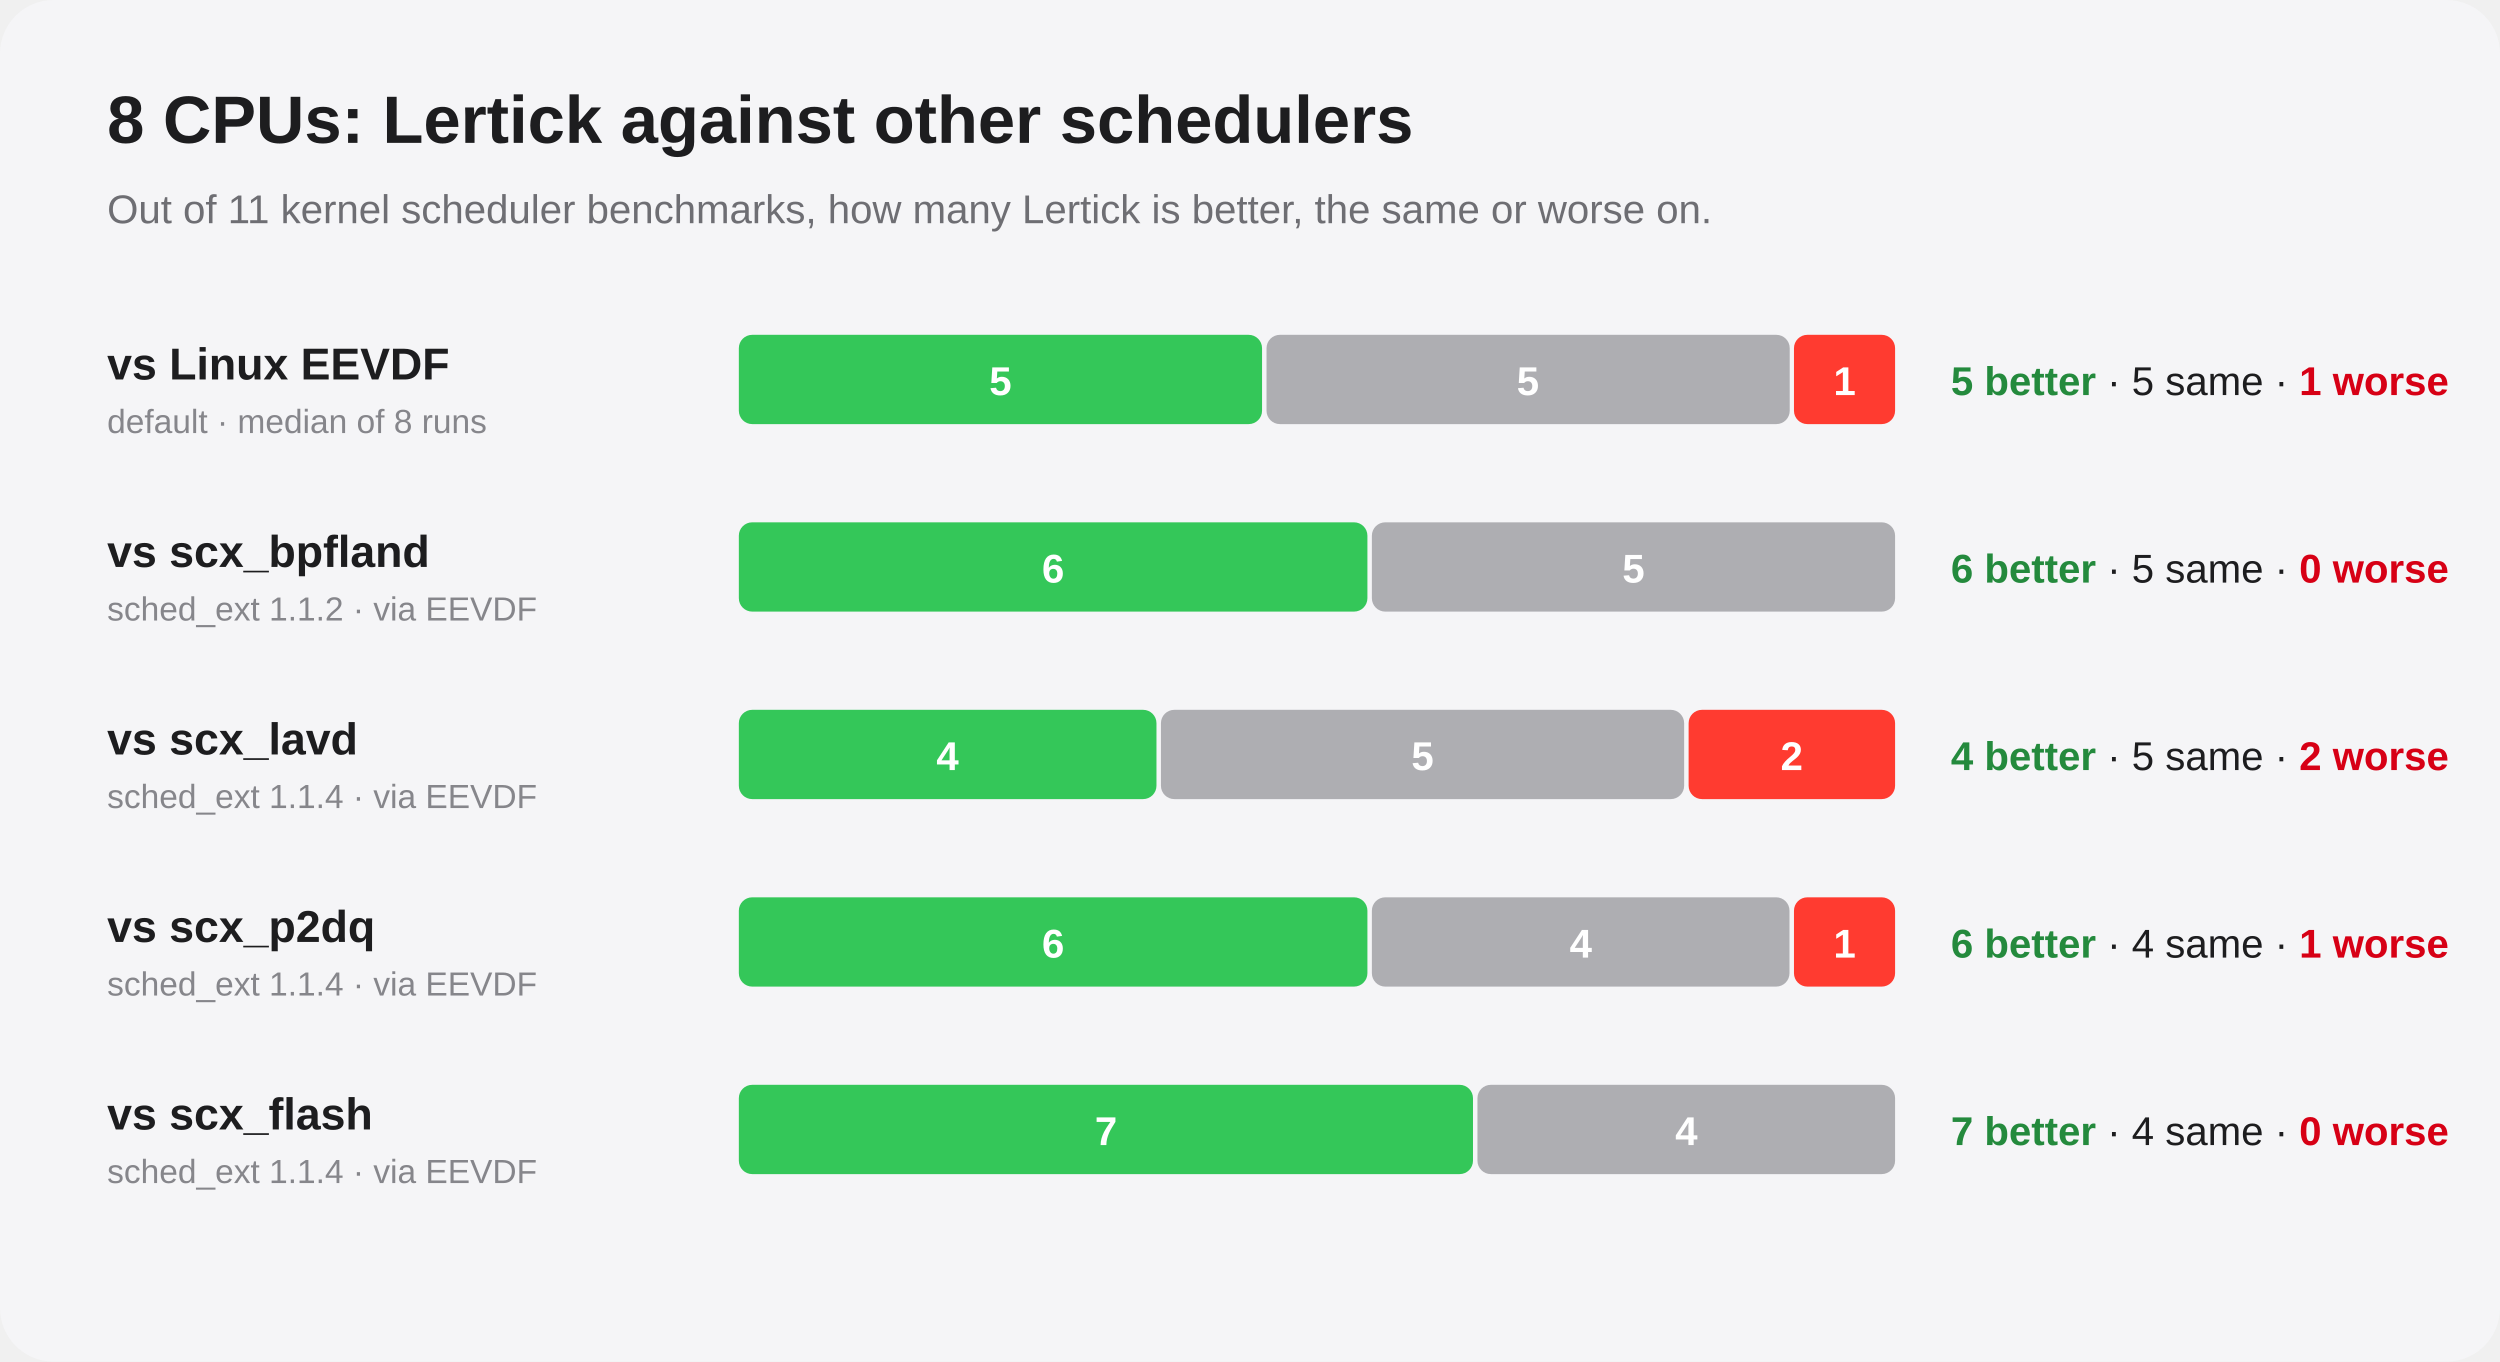
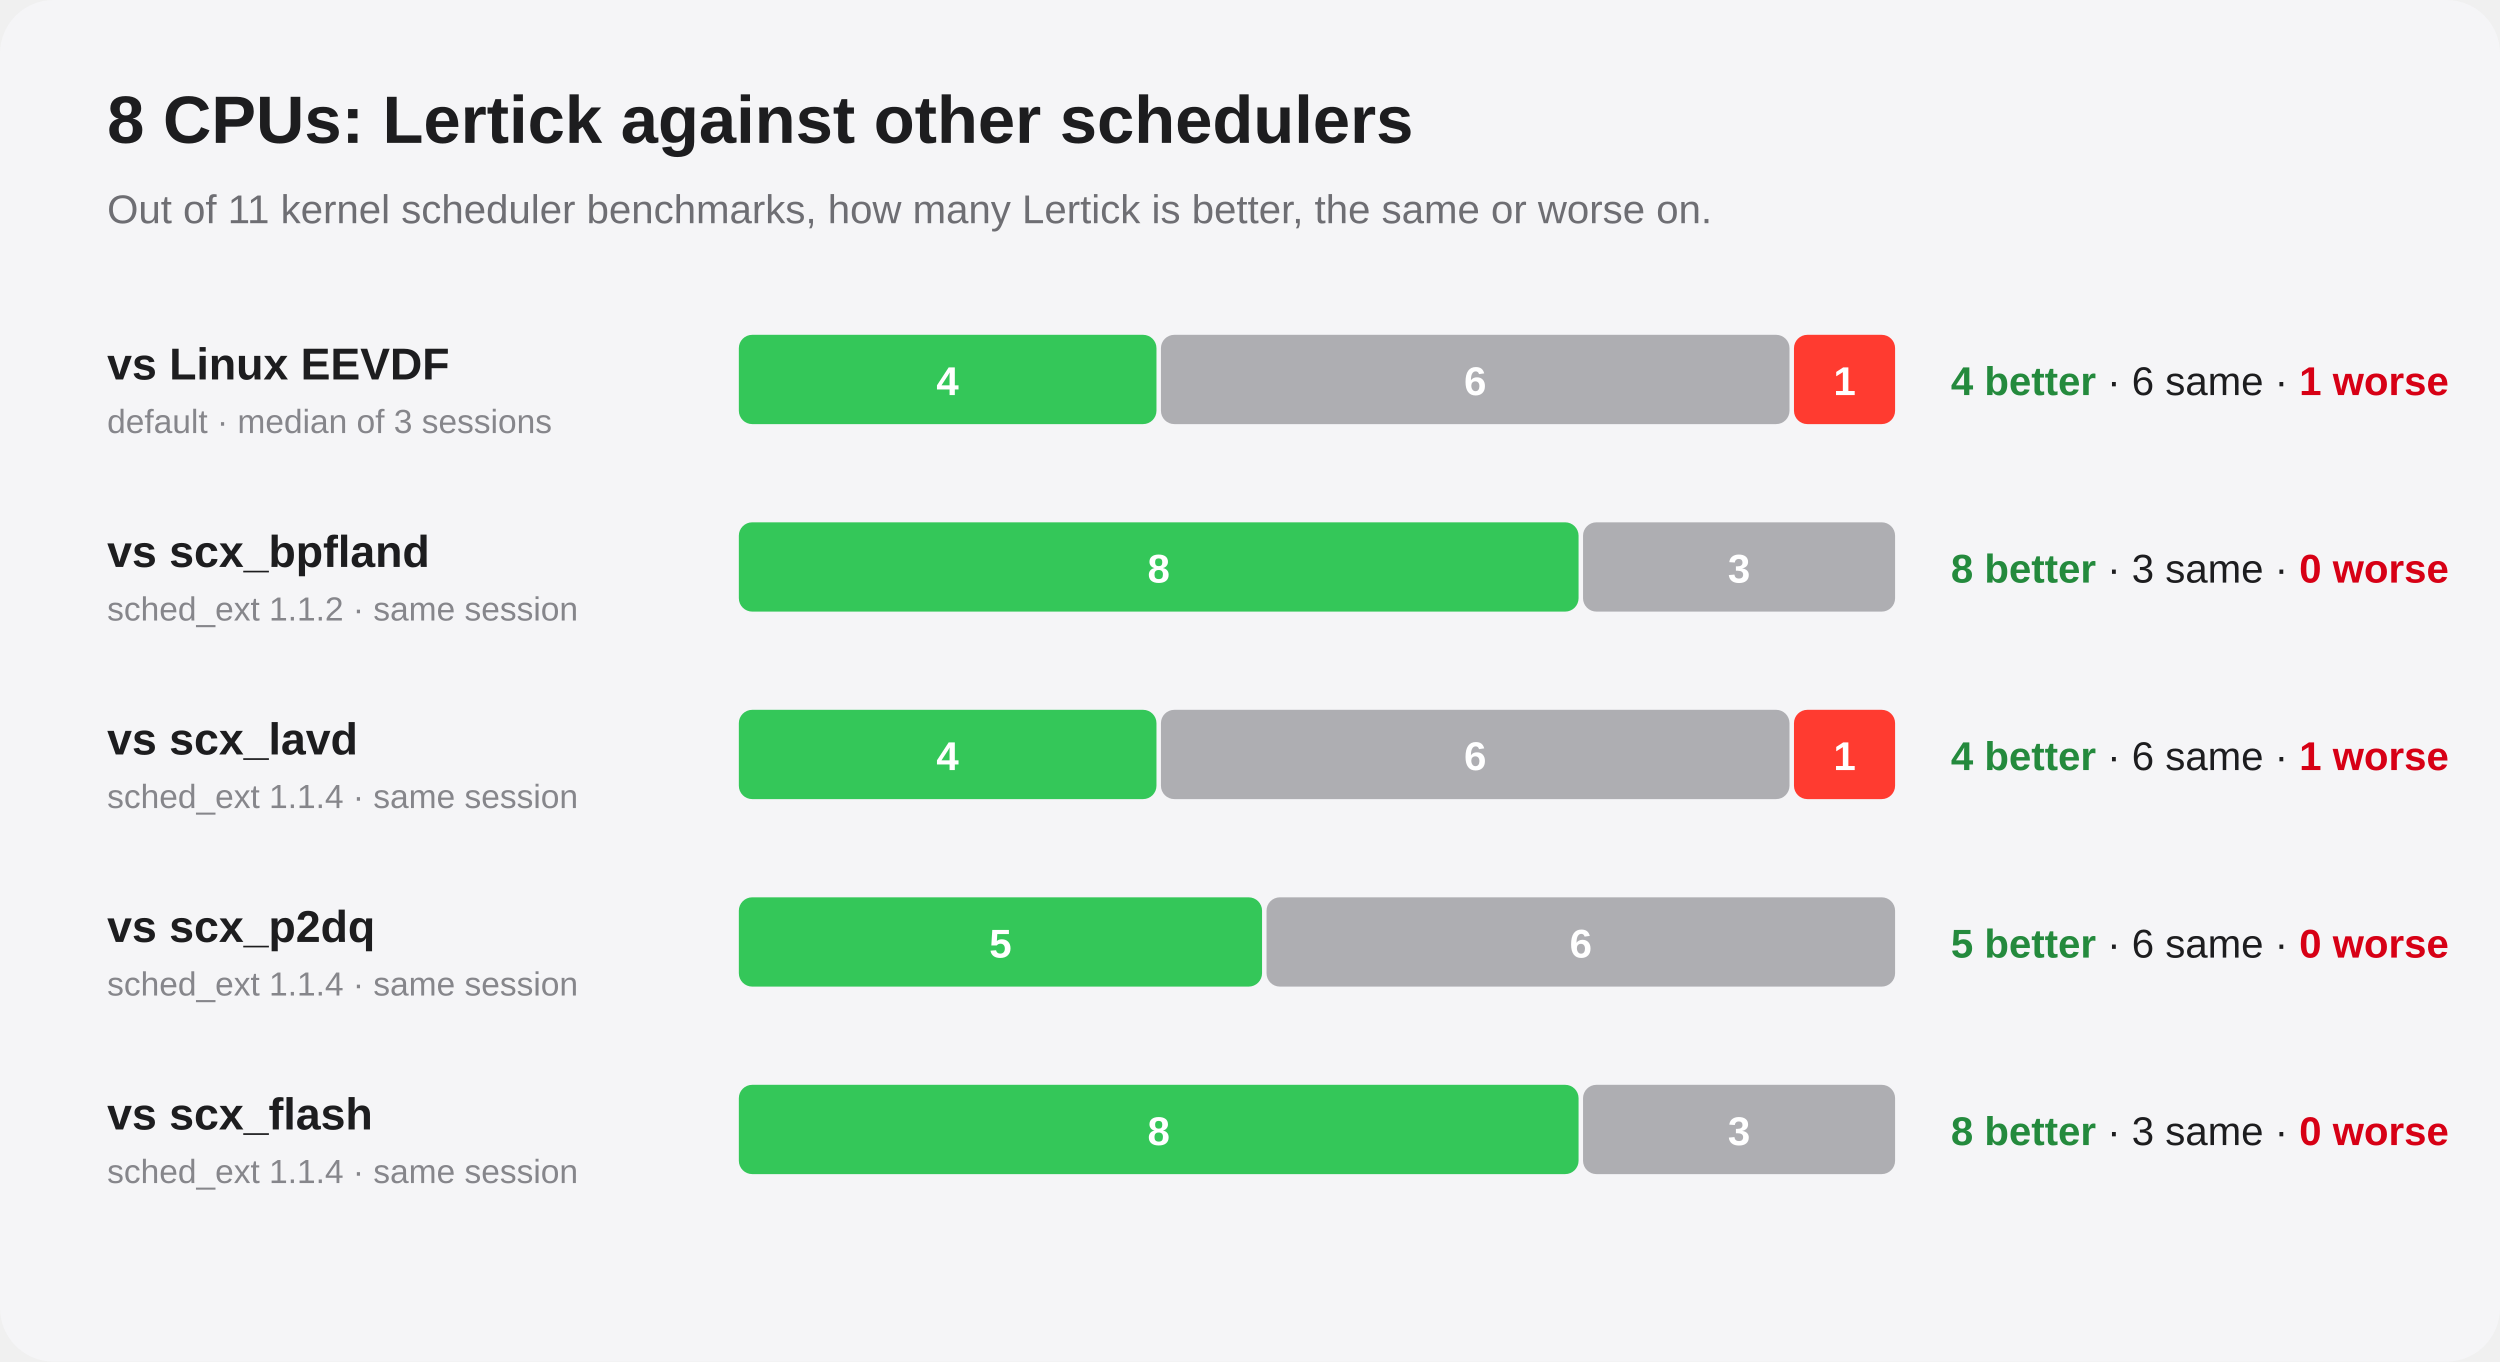
<svg xmlns="http://www.w3.org/2000/svg" width="1120" height="610" viewBox="0 0 1120 610" role="img" aria-labelledby="t d">
  <rect width="1120" height="610" rx="24" fill="#f5f5f7" />
  <text x="48" y="64" font-family="-apple-system,BlinkMacSystemFont,SF Pro Display,Segoe UI,Arial,sans-serif" font-size="30" font-weight="700" fill="#1d1d1f">8 CPUs: Lertick against other schedulers</text>
  <text x="48" y="100" font-family="-apple-system,BlinkMacSystemFont,SF Pro Display,Segoe UI,Arial,sans-serif" font-size="18" fill="#6e6e73">Out of 11 kernel scheduler benchmarks, how many Lertick is better, the same or worse on.</text>
  <text x="48" y="170" font-family="-apple-system,BlinkMacSystemFont,SF Pro Display,Segoe UI,Arial,sans-serif" font-size="20" font-weight="600" fill="#1d1d1f">vs Linux EEVDF</text>
-   <text x="48" y="194" font-family="-apple-system,BlinkMacSystemFont,SF Pro Display,Segoe UI,Arial,sans-serif" font-size="15" fill="#86868b">default · median of 8 runs</text>
-   <rect x="331.0" y="150" width="234.4" height="40" rx="6" fill="#34c759" />
-   <text x="448.2" y="177" text-anchor="middle" font-family="-apple-system,BlinkMacSystemFont,SF Pro Display,Segoe UI,Arial,sans-serif" font-size="18" font-weight="700" fill="#ffffff">5</text>
-   <rect x="567.4" y="150" width="234.4" height="40" rx="6" fill="#aeaeb2" />
-   <text x="684.5" y="177" text-anchor="middle" font-family="-apple-system,BlinkMacSystemFont,SF Pro Display,Segoe UI,Arial,sans-serif" font-size="18" font-weight="700" fill="#ffffff">5</text>
+   <text x="48" y="194" font-family="-apple-system,BlinkMacSystemFont,SF Pro Display,Segoe UI,Arial,sans-serif" font-size="15" fill="#86868b">default · median of 3 sessions</text>
+   <rect x="331.0" y="150" width="187.1" height="40" rx="6" fill="#34c759" />
+   <text x="424.5" y="177" text-anchor="middle" font-family="-apple-system,BlinkMacSystemFont,SF Pro Display,Segoe UI,Arial,sans-serif" font-size="18" font-weight="700" fill="#ffffff">4</text>
+   <rect x="520.1" y="150" width="281.6" height="40" rx="6" fill="#aeaeb2" />
+   <text x="660.9" y="177" text-anchor="middle" font-family="-apple-system,BlinkMacSystemFont,SF Pro Display,Segoe UI,Arial,sans-serif" font-size="18" font-weight="700" fill="#ffffff">6</text>
  <rect x="803.7" y="150" width="45.3" height="40" rx="6" fill="#ff3b30" />
  <text x="826.4" y="177" text-anchor="middle" font-family="-apple-system,BlinkMacSystemFont,SF Pro Display,Segoe UI,Arial,sans-serif" font-size="18" font-weight="700" fill="#ffffff">1</text>
  <text x="874" y="177" font-family="-apple-system,BlinkMacSystemFont,SF Pro Display,Segoe UI,Arial,sans-serif" font-size="18" fill="#1d1d1f">
-     <tspan fill="#248a3d" font-weight="700">5 better</tspan> · 5 same · <tspan fill="#d70015" font-weight="700">1 worse</tspan>
+     <tspan fill="#248a3d" font-weight="700">4 better</tspan> · 6 same · <tspan fill="#d70015" font-weight="700">1 worse</tspan>
  </text>
  <text x="48" y="254" font-family="-apple-system,BlinkMacSystemFont,SF Pro Display,Segoe UI,Arial,sans-serif" font-size="20" font-weight="600" fill="#1d1d1f">vs scx_bpfland</text>
-   <text x="48" y="278" font-family="-apple-system,BlinkMacSystemFont,SF Pro Display,Segoe UI,Arial,sans-serif" font-size="15" fill="#86868b">sched_ext 1.1.2 · via EEVDF</text>
-   <rect x="331.0" y="234" width="281.6" height="40" rx="6" fill="#34c759" />
-   <text x="471.8" y="261" text-anchor="middle" font-family="-apple-system,BlinkMacSystemFont,SF Pro Display,Segoe UI,Arial,sans-serif" font-size="18" font-weight="700" fill="#ffffff">6</text>
-   <rect x="614.6" y="234" width="234.4" height="40" rx="6" fill="#aeaeb2" />
-   <text x="731.8" y="261" text-anchor="middle" font-family="-apple-system,BlinkMacSystemFont,SF Pro Display,Segoe UI,Arial,sans-serif" font-size="18" font-weight="700" fill="#ffffff">5</text>
+   <text x="48" y="278" font-family="-apple-system,BlinkMacSystemFont,SF Pro Display,Segoe UI,Arial,sans-serif" font-size="15" fill="#86868b">sched_ext 1.1.2 · same session</text>
+   <rect x="331.0" y="234" width="376.2" height="40" rx="6" fill="#34c759" />
+   <text x="519.1" y="261" text-anchor="middle" font-family="-apple-system,BlinkMacSystemFont,SF Pro Display,Segoe UI,Arial,sans-serif" font-size="18" font-weight="700" fill="#ffffff">8</text>
+   <rect x="709.2" y="234" width="139.8" height="40" rx="6" fill="#aeaeb2" />
+   <text x="779.1" y="261" text-anchor="middle" font-family="-apple-system,BlinkMacSystemFont,SF Pro Display,Segoe UI,Arial,sans-serif" font-size="18" font-weight="700" fill="#ffffff">3</text>
  <text x="874" y="261" font-family="-apple-system,BlinkMacSystemFont,SF Pro Display,Segoe UI,Arial,sans-serif" font-size="18" fill="#1d1d1f">
-     <tspan fill="#248a3d" font-weight="700">6 better</tspan> · 5 same · <tspan fill="#d70015" font-weight="700">0 worse</tspan>
+     <tspan fill="#248a3d" font-weight="700">8 better</tspan> · 3 same · <tspan fill="#d70015" font-weight="700">0 worse</tspan>
  </text>
  <text x="48" y="338" font-family="-apple-system,BlinkMacSystemFont,SF Pro Display,Segoe UI,Arial,sans-serif" font-size="20" font-weight="600" fill="#1d1d1f">vs scx_lavd</text>
-   <text x="48" y="362" font-family="-apple-system,BlinkMacSystemFont,SF Pro Display,Segoe UI,Arial,sans-serif" font-size="15" fill="#86868b">sched_ext 1.1.4 · via EEVDF</text>
+   <text x="48" y="362" font-family="-apple-system,BlinkMacSystemFont,SF Pro Display,Segoe UI,Arial,sans-serif" font-size="15" fill="#86868b">sched_ext 1.1.4 · same session</text>
  <rect x="331.0" y="318" width="187.1" height="40" rx="6" fill="#34c759" />
  <text x="424.5" y="345" text-anchor="middle" font-family="-apple-system,BlinkMacSystemFont,SF Pro Display,Segoe UI,Arial,sans-serif" font-size="18" font-weight="700" fill="#ffffff">4</text>
-   <rect x="520.1" y="318" width="234.4" height="40" rx="6" fill="#aeaeb2" />
-   <text x="637.3" y="345" text-anchor="middle" font-family="-apple-system,BlinkMacSystemFont,SF Pro Display,Segoe UI,Arial,sans-serif" font-size="18" font-weight="700" fill="#ffffff">5</text>
-   <rect x="756.5" y="318" width="92.5" height="40" rx="6" fill="#ff3b30" />
-   <text x="802.7" y="345" text-anchor="middle" font-family="-apple-system,BlinkMacSystemFont,SF Pro Display,Segoe UI,Arial,sans-serif" font-size="18" font-weight="700" fill="#ffffff">2</text>
+   <rect x="520.1" y="318" width="281.6" height="40" rx="6" fill="#aeaeb2" />
+   <text x="660.9" y="345" text-anchor="middle" font-family="-apple-system,BlinkMacSystemFont,SF Pro Display,Segoe UI,Arial,sans-serif" font-size="18" font-weight="700" fill="#ffffff">6</text>
+   <rect x="803.7" y="318" width="45.3" height="40" rx="6" fill="#ff3b30" />
+   <text x="826.4" y="345" text-anchor="middle" font-family="-apple-system,BlinkMacSystemFont,SF Pro Display,Segoe UI,Arial,sans-serif" font-size="18" font-weight="700" fill="#ffffff">1</text>
  <text x="874" y="345" font-family="-apple-system,BlinkMacSystemFont,SF Pro Display,Segoe UI,Arial,sans-serif" font-size="18" fill="#1d1d1f">
-     <tspan fill="#248a3d" font-weight="700">4 better</tspan> · 5 same · <tspan fill="#d70015" font-weight="700">2 worse</tspan>
+     <tspan fill="#248a3d" font-weight="700">4 better</tspan> · 6 same · <tspan fill="#d70015" font-weight="700">1 worse</tspan>
  </text>
  <text x="48" y="422" font-family="-apple-system,BlinkMacSystemFont,SF Pro Display,Segoe UI,Arial,sans-serif" font-size="20" font-weight="600" fill="#1d1d1f">vs scx_p2dq</text>
-   <text x="48" y="446" font-family="-apple-system,BlinkMacSystemFont,SF Pro Display,Segoe UI,Arial,sans-serif" font-size="15" fill="#86868b">sched_ext 1.1.4 · via EEVDF</text>
-   <rect x="331.0" y="402" width="281.6" height="40" rx="6" fill="#34c759" />
-   <text x="471.8" y="429" text-anchor="middle" font-family="-apple-system,BlinkMacSystemFont,SF Pro Display,Segoe UI,Arial,sans-serif" font-size="18" font-weight="700" fill="#ffffff">6</text>
-   <rect x="614.6" y="402" width="187.1" height="40" rx="6" fill="#aeaeb2" />
-   <text x="708.2" y="429" text-anchor="middle" font-family="-apple-system,BlinkMacSystemFont,SF Pro Display,Segoe UI,Arial,sans-serif" font-size="18" font-weight="700" fill="#ffffff">4</text>
-   <rect x="803.7" y="402" width="45.3" height="40" rx="6" fill="#ff3b30" />
-   <text x="826.4" y="429" text-anchor="middle" font-family="-apple-system,BlinkMacSystemFont,SF Pro Display,Segoe UI,Arial,sans-serif" font-size="18" font-weight="700" fill="#ffffff">1</text>
+   <text x="48" y="446" font-family="-apple-system,BlinkMacSystemFont,SF Pro Display,Segoe UI,Arial,sans-serif" font-size="15" fill="#86868b">sched_ext 1.1.4 · same session</text>
+   <rect x="331.0" y="402" width="234.4" height="40" rx="6" fill="#34c759" />
+   <text x="448.2" y="429" text-anchor="middle" font-family="-apple-system,BlinkMacSystemFont,SF Pro Display,Segoe UI,Arial,sans-serif" font-size="18" font-weight="700" fill="#ffffff">5</text>
+   <rect x="567.4" y="402" width="281.6" height="40" rx="6" fill="#aeaeb2" />
+   <text x="708.2" y="429" text-anchor="middle" font-family="-apple-system,BlinkMacSystemFont,SF Pro Display,Segoe UI,Arial,sans-serif" font-size="18" font-weight="700" fill="#ffffff">6</text>
  <text x="874" y="429" font-family="-apple-system,BlinkMacSystemFont,SF Pro Display,Segoe UI,Arial,sans-serif" font-size="18" fill="#1d1d1f">
-     <tspan fill="#248a3d" font-weight="700">6 better</tspan> · 4 same · <tspan fill="#d70015" font-weight="700">1 worse</tspan>
+     <tspan fill="#248a3d" font-weight="700">5 better</tspan> · 6 same · <tspan fill="#d70015" font-weight="700">0 worse</tspan>
  </text>
  <text x="48" y="506" font-family="-apple-system,BlinkMacSystemFont,SF Pro Display,Segoe UI,Arial,sans-serif" font-size="20" font-weight="600" fill="#1d1d1f">vs scx_flash</text>
-   <text x="48" y="530" font-family="-apple-system,BlinkMacSystemFont,SF Pro Display,Segoe UI,Arial,sans-serif" font-size="15" fill="#86868b">sched_ext 1.1.4 · via EEVDF</text>
-   <rect x="331.0" y="486" width="328.9" height="40" rx="6" fill="#34c759" />
-   <text x="495.5" y="513" text-anchor="middle" font-family="-apple-system,BlinkMacSystemFont,SF Pro Display,Segoe UI,Arial,sans-serif" font-size="18" font-weight="700" fill="#ffffff">7</text>
-   <rect x="661.9" y="486" width="187.1" height="40" rx="6" fill="#aeaeb2" />
-   <text x="755.5" y="513" text-anchor="middle" font-family="-apple-system,BlinkMacSystemFont,SF Pro Display,Segoe UI,Arial,sans-serif" font-size="18" font-weight="700" fill="#ffffff">4</text>
+   <text x="48" y="530" font-family="-apple-system,BlinkMacSystemFont,SF Pro Display,Segoe UI,Arial,sans-serif" font-size="15" fill="#86868b">sched_ext 1.1.4 · same session</text>
+   <rect x="331.0" y="486" width="376.2" height="40" rx="6" fill="#34c759" />
+   <text x="519.1" y="513" text-anchor="middle" font-family="-apple-system,BlinkMacSystemFont,SF Pro Display,Segoe UI,Arial,sans-serif" font-size="18" font-weight="700" fill="#ffffff">8</text>
+   <rect x="709.2" y="486" width="139.8" height="40" rx="6" fill="#aeaeb2" />
+   <text x="779.1" y="513" text-anchor="middle" font-family="-apple-system,BlinkMacSystemFont,SF Pro Display,Segoe UI,Arial,sans-serif" font-size="18" font-weight="700" fill="#ffffff">3</text>
  <text x="874" y="513" font-family="-apple-system,BlinkMacSystemFont,SF Pro Display,Segoe UI,Arial,sans-serif" font-size="18" fill="#1d1d1f">
-     <tspan fill="#248a3d" font-weight="700">7 better</tspan> · 4 same · <tspan fill="#d70015" font-weight="700">0 worse</tspan>
+     <tspan fill="#248a3d" font-weight="700">8 better</tspan> · 3 same · <tspan fill="#d70015" font-weight="700">0 worse</tspan>
  </text>
</svg>
